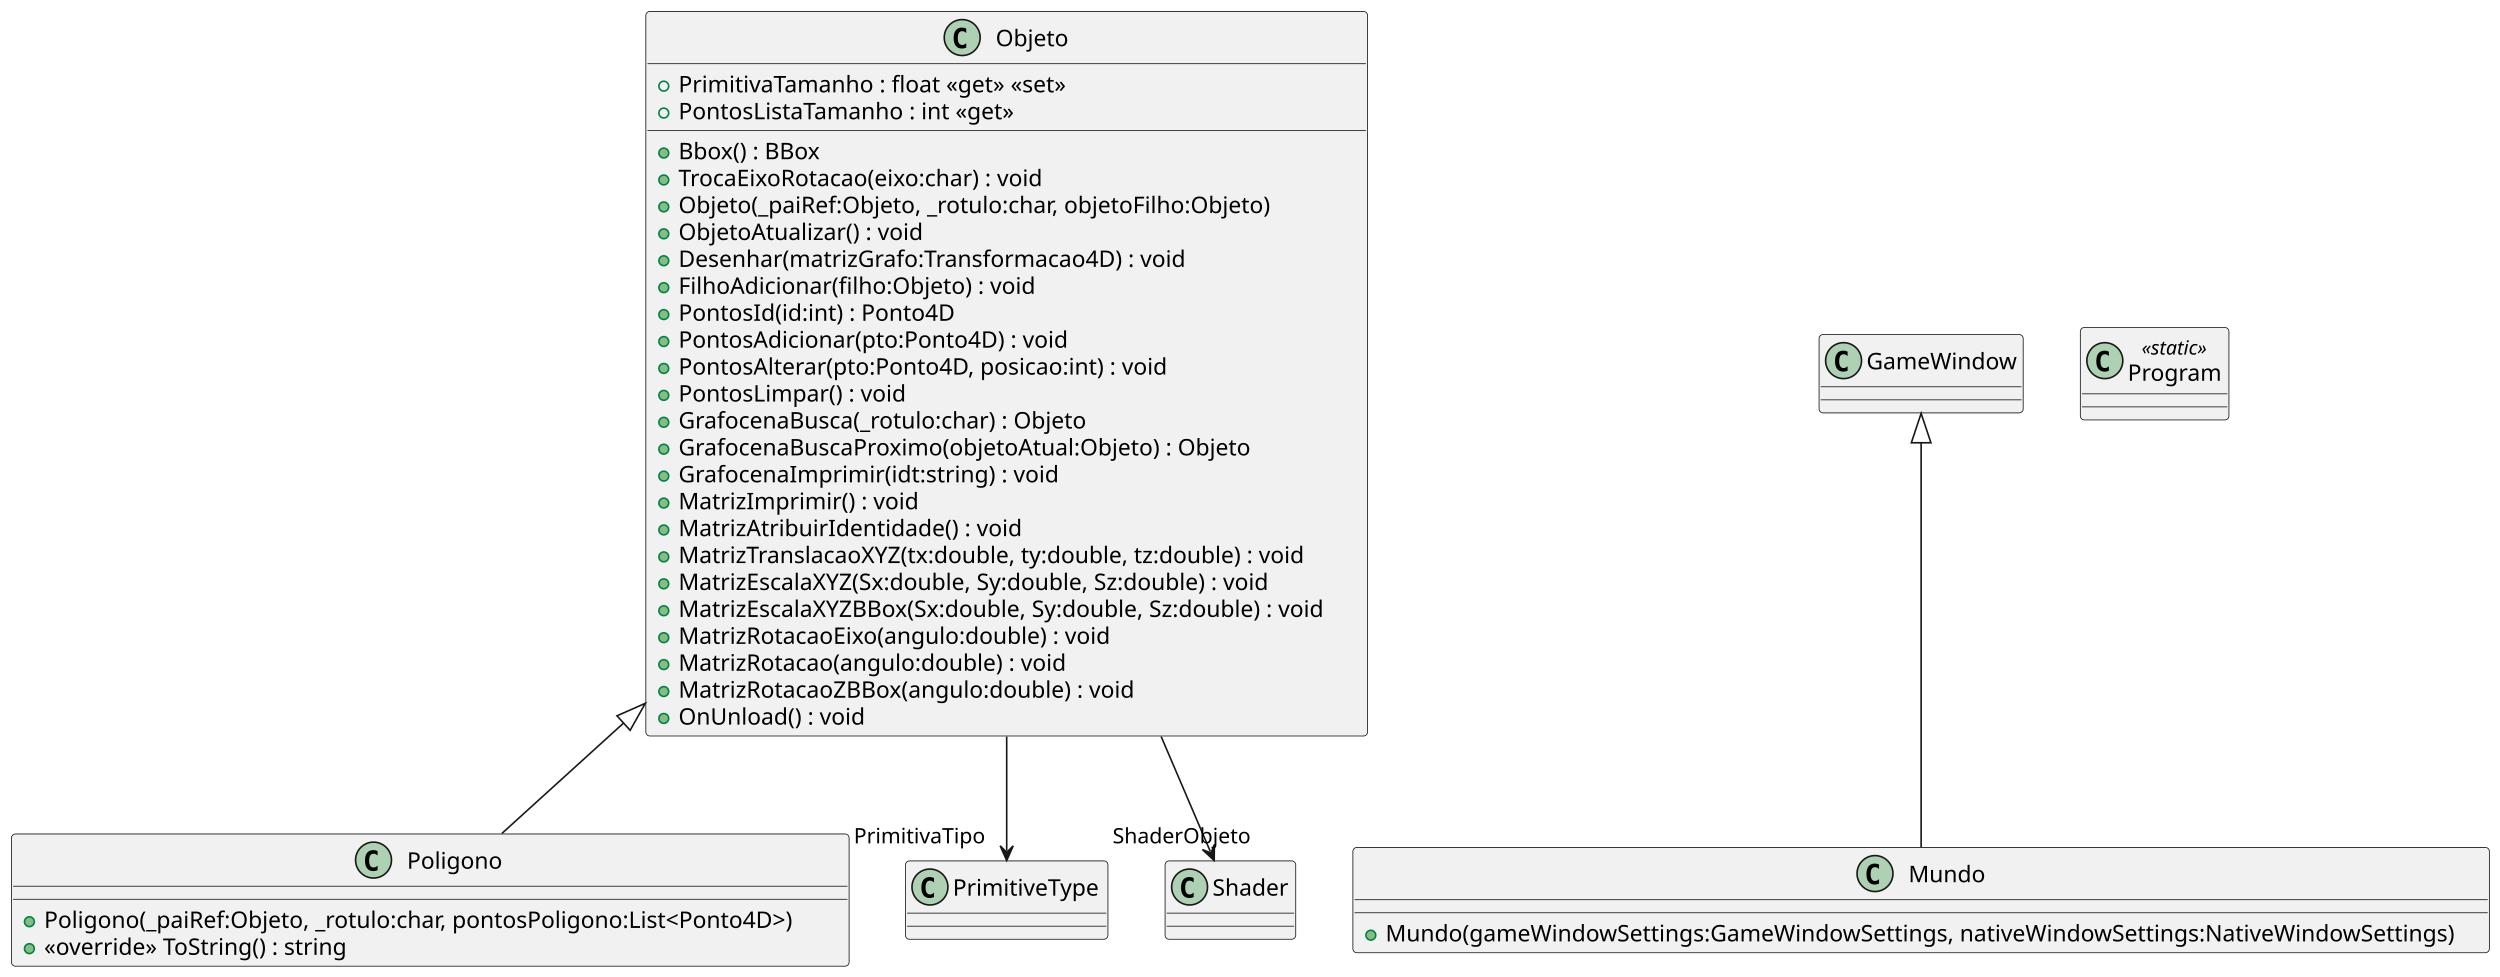
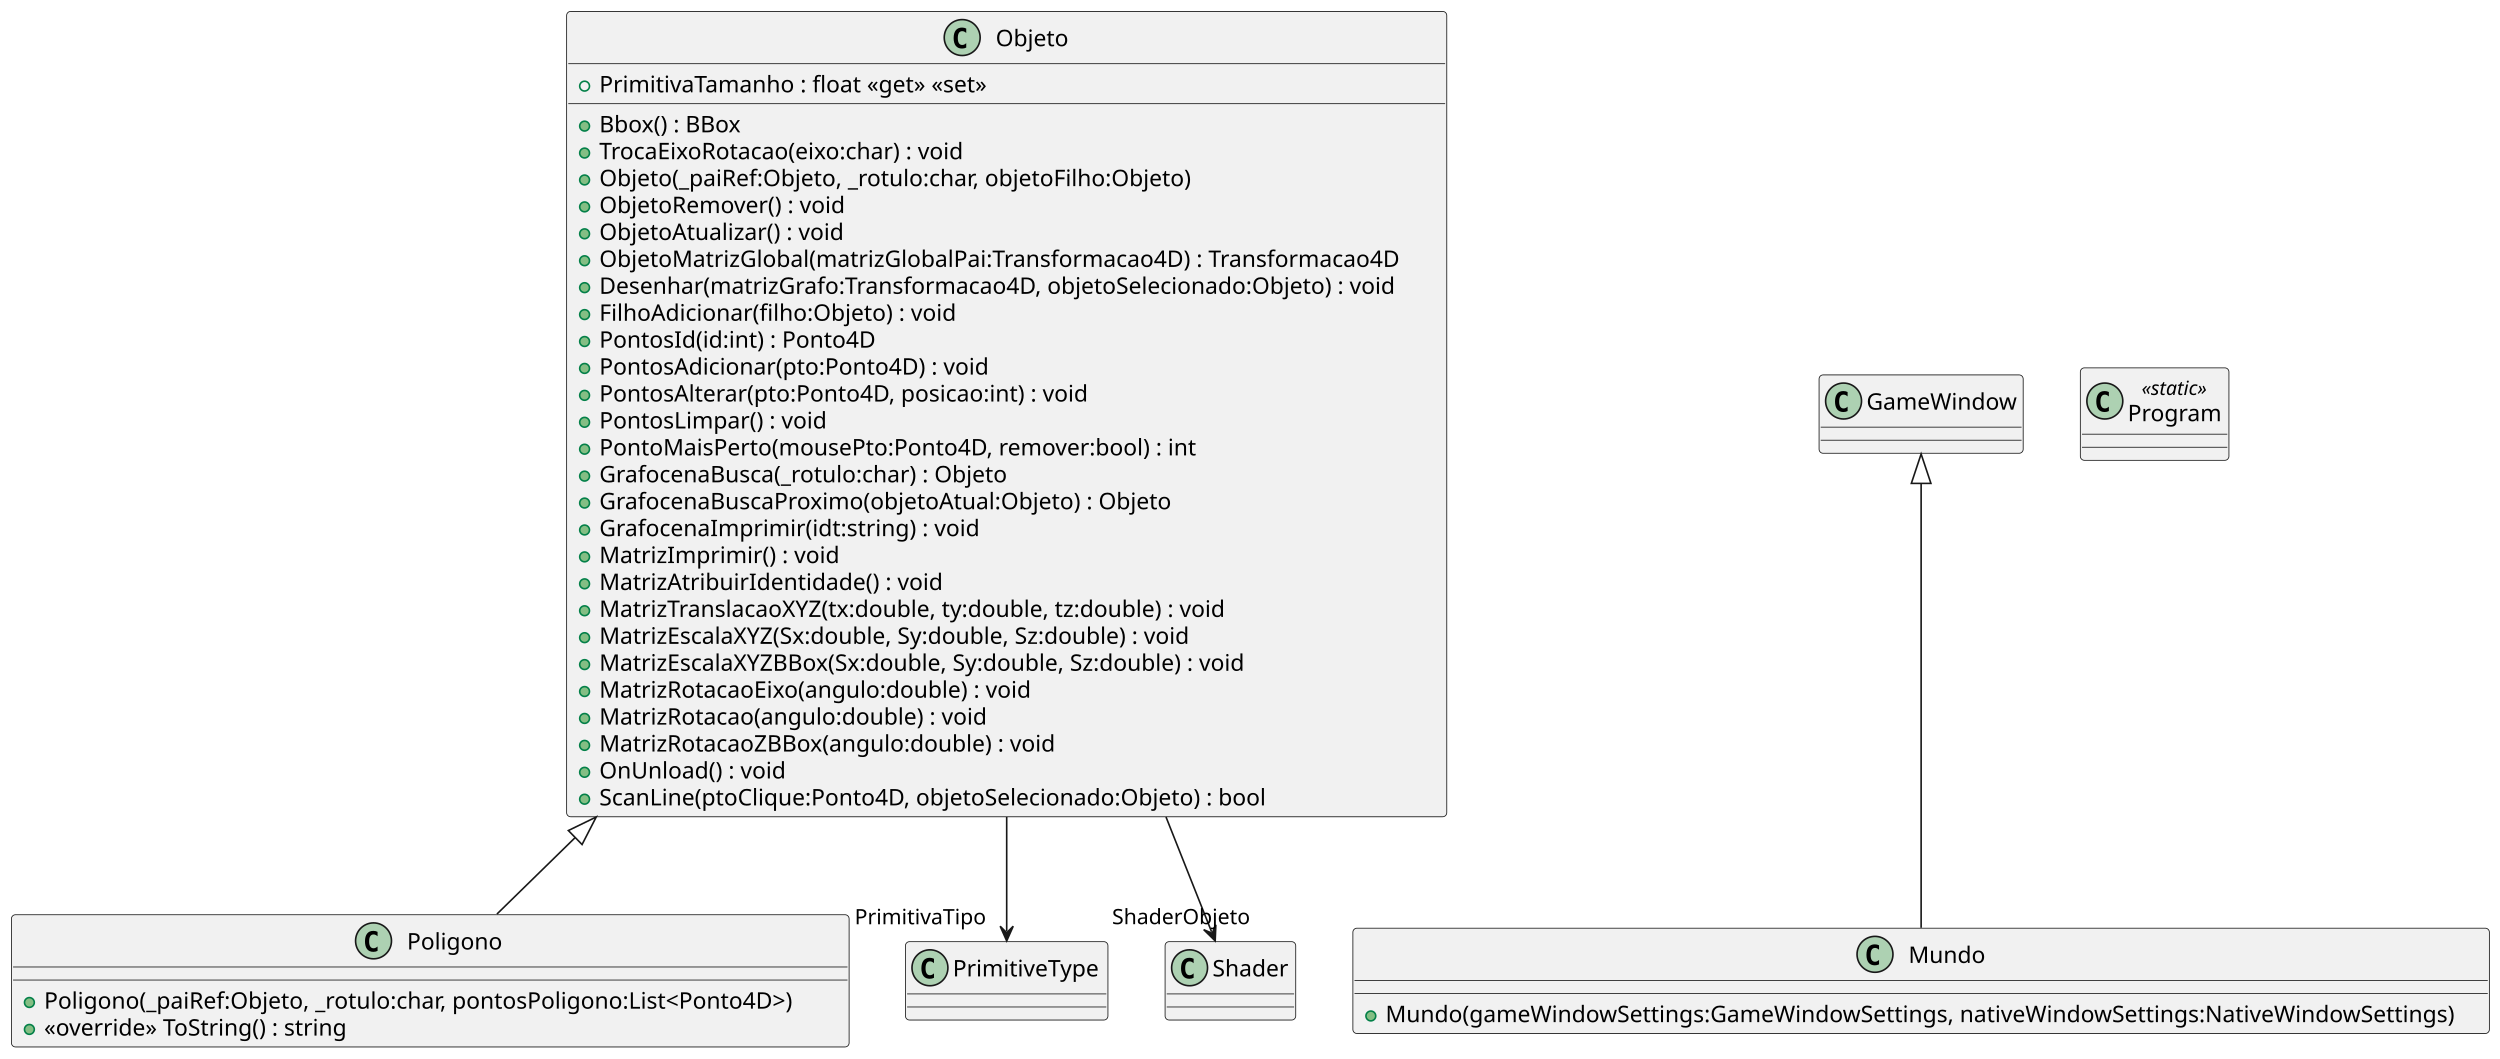
- <svg xmlns="http://www.w3.org/2000/svg" contentStyleType="text/css" height="598px" preserveAspectRatio="none" style="width:1531px;height:598px;background:#FFFFFF;" version="1.1" viewBox="0 0 1531 598" width="1531px" zoomAndPan="magnify">
+ <svg xmlns="http://www.w3.org/2000/svg" contentStyleType="text/css" height="648px" preserveAspectRatio="none" style="width:1531px;height:648px;background:#FFFFFF;" version="1.1" viewBox="0 0 1531 648" width="1531px" zoomAndPan="magnify">
  <defs />
  <g>
    <g id="elem_Poligono">
-       <rect codeLine="1" fill="#F1F1F1" height="80.977" id="Poligono" rx="2.5" ry="2.5" style="stroke:#181818;stroke-width:0.5;" width="513" x="7" y="510.72" />
-       <ellipse cx="228.75" cy="526.72" fill="#ADD1B2" rx="11" ry="11" style="stroke:#181818;stroke-width:1.0;" />
-       <path d="M231.223,532.863 Q230.642,533.162 230.003,533.311 Q229.364,533.461 228.658,533.461 Q226.151,533.461 224.832,531.809 Q223.512,530.157 223.512,527.036 Q223.512,523.907 224.832,522.255 Q226.151,520.603 228.658,520.603 Q229.364,520.603 230.011,520.752 Q230.659,520.902 231.223,521.201 L231.223,523.923 Q230.592,523.342 229.999,523.072 Q229.405,522.803 228.774,522.803 Q227.43,522.803 226.745,523.869 Q226.06,524.936 226.06,527.036 Q226.06,529.128 226.745,530.194 Q227.43,531.261 228.774,531.261 Q229.405,531.261 229.999,530.991 Q230.592,530.721 231.223,530.14 Z " fill="#000000" />
-       <text fill="#000000" font-family="sans-serif" font-size="14" lengthAdjust="spacing" textLength="61" x="249.25" y="532.011">Poligono</text>
-       <line style="stroke:#181818;stroke-width:0.5;" x1="8" x2="519" y1="542.72" y2="542.72" />
-       <line style="stroke:#181818;stroke-width:0.5;" x1="8" x2="519" y1="550.72" y2="550.72" />
-       <ellipse cx="18" cy="564.464" fill="#84BE84" rx="3" ry="3" style="stroke:#038048;stroke-width:1.0;" />
-       <text fill="#000000" font-family="sans-serif" font-size="14" lengthAdjust="spacing" textLength="487" x="27" y="568.255">Poligono(_paiRef:Objeto, _rotulo:char, pontosPoligono:List&lt;Ponto4D&gt;)</text>
-       <ellipse cx="18" cy="580.952" fill="#84BE84" rx="3" ry="3" style="stroke:#038048;stroke-width:1.0;" />
-       <text fill="#000000" font-family="sans-serif" font-size="14" lengthAdjust="spacing" textLength="196" x="27" y="584.743">«override» ToString() : string</text>
+       <rect codeLine="1" fill="#F1F1F1" height="80.977" id="Poligono" rx="2.5" ry="2.5" style="stroke:#181818;stroke-width:0.5;" width="513" x="7" y="560.18" />
+       <ellipse cx="228.75" cy="576.18" fill="#ADD1B2" rx="11" ry="11" style="stroke:#181818;stroke-width:1.0;" />
+       <path d="M231.223,582.323 Q230.642,582.622 230.003,582.771 Q229.364,582.921 228.658,582.921 Q226.151,582.921 224.832,581.269 Q223.512,579.617 223.512,576.496 Q223.512,573.366 224.832,571.715 Q226.151,570.063 228.658,570.063 Q229.364,570.063 230.011,570.212 Q230.659,570.362 231.223,570.66 L231.223,573.383 Q230.592,572.802 229.999,572.532 Q229.405,572.263 228.774,572.263 Q227.43,572.263 226.745,573.329 Q226.06,574.396 226.06,576.496 Q226.06,578.588 226.745,579.654 Q227.43,580.721 228.774,580.721 Q229.405,580.721 229.999,580.451 Q230.592,580.182 231.223,579.6 Z " fill="#000000" />
+       <text fill="#000000" font-family="sans-serif" font-size="14" lengthAdjust="spacing" textLength="61" x="249.25" y="581.471">Poligono</text>
+       <line style="stroke:#181818;stroke-width:0.5;" x1="8" x2="519" y1="592.18" y2="592.18" />
+       <line style="stroke:#181818;stroke-width:0.5;" x1="8" x2="519" y1="600.18" y2="600.18" />
+       <ellipse cx="18" cy="613.924" fill="#84BE84" rx="3" ry="3" style="stroke:#038048;stroke-width:1.0;" />
+       <text fill="#000000" font-family="sans-serif" font-size="14" lengthAdjust="spacing" textLength="487" x="27" y="617.715">Poligono(_paiRef:Objeto, _rotulo:char, pontosPoligono:List&lt;Ponto4D&gt;)</text>
+       <ellipse cx="18" cy="630.412" fill="#84BE84" rx="3" ry="3" style="stroke:#038048;stroke-width:1.0;" />
+       <text fill="#000000" font-family="sans-serif" font-size="14" lengthAdjust="spacing" textLength="196" x="27" y="634.203">«override» ToString() : string</text>
    </g>
    <g id="elem_Objeto">
-       <rect codeLine="1" fill="#F1F1F1" height="443.719" id="Objeto" rx="2.5" ry="2.5" style="stroke:#181818;stroke-width:0.5;" width="442" x="395.5" y="7" />
+       <rect codeLine="1" fill="#F1F1F1" height="493.184" id="Objeto" rx="2.5" ry="2.5" style="stroke:#181818;stroke-width:0.5;" width="539" x="347" y="7" />
      <ellipse cx="589.25" cy="23" fill="#ADD1B2" rx="11" ry="11" style="stroke:#181818;stroke-width:1.0;" />
      <path d="M591.723,29.143 Q591.142,29.442 590.503,29.591 Q589.864,29.741 589.158,29.741 Q586.651,29.741 585.332,28.089 Q584.012,26.437 584.012,23.316 Q584.012,20.186 585.332,18.535 Q586.651,16.883 589.158,16.883 Q589.864,16.883 590.511,17.032 Q591.159,17.182 591.723,17.48 L591.723,20.203 Q591.092,19.622 590.499,19.352 Q589.905,19.082 589.274,19.082 Q587.93,19.082 587.245,20.149 Q586.56,21.216 586.56,23.316 Q586.56,25.408 587.245,26.474 Q587.93,27.541 589.274,27.541 Q589.905,27.541 590.499,27.271 Q591.092,27.002 591.723,26.42 Z " fill="#000000" />
      <text fill="#000000" font-family="sans-serif" font-size="14" lengthAdjust="spacing" textLength="46" x="609.75" y="28.291">Objeto</text>
-       <line style="stroke:#181818;stroke-width:0.5;" x1="396.5" x2="836.5" y1="39" y2="39" />
-       <ellipse cx="406.5" cy="52.744" fill="none" rx="3" ry="3" style="stroke:#038048;stroke-width:1.0;" />
-       <text fill="#000000" font-family="sans-serif" font-size="14" lengthAdjust="spacing" textLength="245" x="415.5" y="56.535">PrimitivaTamanho : float «get» «set»</text>
-       <ellipse cx="406.5" cy="69.232" fill="none" rx="3" ry="3" style="stroke:#038048;stroke-width:1.0;" />
-       <text fill="#000000" font-family="sans-serif" font-size="14" lengthAdjust="spacing" textLength="213" x="415.5" y="73.023">PontosListaTamanho : int «get»</text>
-       <line style="stroke:#181818;stroke-width:0.5;" x1="396.5" x2="836.5" y1="79.977" y2="79.977" />
-       <ellipse cx="406.5" cy="93.721" fill="#84BE84" rx="3" ry="3" style="stroke:#038048;stroke-width:1.0;" />
-       <text fill="#000000" font-family="sans-serif" font-size="14" lengthAdjust="spacing" textLength="91" x="415.5" y="97.512">Bbox() : BBox</text>
-       <ellipse cx="406.5" cy="110.209" fill="#84BE84" rx="3" ry="3" style="stroke:#038048;stroke-width:1.0;" />
-       <text fill="#000000" font-family="sans-serif" font-size="14" lengthAdjust="spacing" textLength="239" x="415.5" y="114">TrocaEixoRotacao(eixo:char) : void</text>
-       <ellipse cx="406.5" cy="126.697" fill="#84BE84" rx="3" ry="3" style="stroke:#038048;stroke-width:1.0;" />
-       <text fill="#000000" font-family="sans-serif" font-size="14" lengthAdjust="spacing" textLength="383" x="415.5" y="130.488">Objeto(_paiRef:Objeto, _rotulo:char, objetoFilho:Objeto)</text>
-       <ellipse cx="406.5" cy="143.185" fill="#84BE84" rx="3" ry="3" style="stroke:#038048;stroke-width:1.0;" />
-       <text fill="#000000" font-family="sans-serif" font-size="14" lengthAdjust="spacing" textLength="159" x="415.5" y="146.977">ObjetoAtualizar() : void</text>
-       <ellipse cx="406.5" cy="159.674" fill="#84BE84" rx="3" ry="3" style="stroke:#038048;stroke-width:1.0;" />
-       <text fill="#000000" font-family="sans-serif" font-size="14" lengthAdjust="spacing" textLength="325" x="415.5" y="163.465">Desenhar(matrizGrafo:Transformacao4D) : void</text>
-       <ellipse cx="406.5" cy="176.162" fill="#84BE84" rx="3" ry="3" style="stroke:#038048;stroke-width:1.0;" />
-       <text fill="#000000" font-family="sans-serif" font-size="14" lengthAdjust="spacing" textLength="232" x="415.5" y="179.953">FilhoAdicionar(filho:Objeto) : void</text>
-       <ellipse cx="406.5" cy="192.65" fill="#84BE84" rx="3" ry="3" style="stroke:#038048;stroke-width:1.0;" />
-       <text fill="#000000" font-family="sans-serif" font-size="14" lengthAdjust="spacing" textLength="176" x="415.5" y="196.441">PontosId(id:int) : Ponto4D</text>
-       <ellipse cx="406.5" cy="209.139" fill="#84BE84" rx="3" ry="3" style="stroke:#038048;stroke-width:1.0;" />
-       <text fill="#000000" font-family="sans-serif" font-size="14" lengthAdjust="spacing" textLength="250" x="415.5" y="212.93">PontosAdicionar(pto:Ponto4D) : void</text>
-       <ellipse cx="406.5" cy="225.627" fill="#84BE84" rx="3" ry="3" style="stroke:#038048;stroke-width:1.0;" />
-       <text fill="#000000" font-family="sans-serif" font-size="14" lengthAdjust="spacing" textLength="314" x="415.5" y="229.418">PontosAlterar(pto:Ponto4D, posicao:int) : void</text>
-       <ellipse cx="406.5" cy="242.115" fill="#84BE84" rx="3" ry="3" style="stroke:#038048;stroke-width:1.0;" />
-       <text fill="#000000" font-family="sans-serif" font-size="14" lengthAdjust="spacing" textLength="145" x="415.5" y="245.906">PontosLimpar() : void</text>
-       <ellipse cx="406.5" cy="258.603" fill="#84BE84" rx="3" ry="3" style="stroke:#038048;stroke-width:1.0;" />
-       <text fill="#000000" font-family="sans-serif" font-size="14" lengthAdjust="spacing" textLength="260" x="415.5" y="262.394">GrafocenaBusca(_rotulo:char) : Objeto</text>
-       <ellipse cx="406.5" cy="275.092" fill="#84BE84" rx="3" ry="3" style="stroke:#038048;stroke-width:1.0;" />
-       <text fill="#000000" font-family="sans-serif" font-size="14" lengthAdjust="spacing" textLength="365" x="415.5" y="278.883">GrafocenaBuscaProximo(objetoAtual:Objeto) : Objeto</text>
-       <ellipse cx="406.5" cy="291.58" fill="#84BE84" rx="3" ry="3" style="stroke:#038048;stroke-width:1.0;" />
-       <text fill="#000000" font-family="sans-serif" font-size="14" lengthAdjust="spacing" textLength="242" x="415.5" y="295.371">GrafocenaImprimir(idt:string) : void</text>
-       <ellipse cx="406.5" cy="308.068" fill="#84BE84" rx="3" ry="3" style="stroke:#038048;stroke-width:1.0;" />
-       <text fill="#000000" font-family="sans-serif" font-size="14" lengthAdjust="spacing" textLength="153" x="415.5" y="311.859">MatrizImprimir() : void</text>
-       <ellipse cx="406.5" cy="324.557" fill="#84BE84" rx="3" ry="3" style="stroke:#038048;stroke-width:1.0;" />
-       <text fill="#000000" font-family="sans-serif" font-size="14" lengthAdjust="spacing" textLength="220" x="415.5" y="328.348">MatrizAtribuirIdentidade() : void</text>
-       <ellipse cx="406.5" cy="341.045" fill="#84BE84" rx="3" ry="3" style="stroke:#038048;stroke-width:1.0;" />
-       <text fill="#000000" font-family="sans-serif" font-size="14" lengthAdjust="spacing" textLength="406" x="415.5" y="344.836">MatrizTranslacaoXYZ(tx:double, ty:double, tz:double) : void</text>
-       <ellipse cx="406.5" cy="357.533" fill="#84BE84" rx="3" ry="3" style="stroke:#038048;stroke-width:1.0;" />
-       <text fill="#000000" font-family="sans-serif" font-size="14" lengthAdjust="spacing" textLength="382" x="415.5" y="361.324">MatrizEscalaXYZ(Sx:double, Sy:double, Sz:double) : void</text>
-       <ellipse cx="406.5" cy="374.022" fill="#84BE84" rx="3" ry="3" style="stroke:#038048;stroke-width:1.0;" />
-       <text fill="#000000" font-family="sans-serif" font-size="14" lengthAdjust="spacing" textLength="416" x="415.5" y="377.812">MatrizEscalaXYZBBox(Sx:double, Sy:double, Sz:double) : void</text>
-       <ellipse cx="406.5" cy="390.51" fill="#84BE84" rx="3" ry="3" style="stroke:#038048;stroke-width:1.0;" />
-       <text fill="#000000" font-family="sans-serif" font-size="14" lengthAdjust="spacing" textLength="279" x="415.5" y="394.301">MatrizRotacaoEixo(angulo:double) : void</text>
-       <ellipse cx="406.5" cy="406.998" fill="#84BE84" rx="3" ry="3" style="stroke:#038048;stroke-width:1.0;" />
-       <text fill="#000000" font-family="sans-serif" font-size="14" lengthAdjust="spacing" textLength="249" x="415.5" y="410.789">MatrizRotacao(angulo:double) : void</text>
-       <ellipse cx="406.5" cy="423.486" fill="#84BE84" rx="3" ry="3" style="stroke:#038048;stroke-width:1.0;" />
-       <text fill="#000000" font-family="sans-serif" font-size="14" lengthAdjust="spacing" textLength="291" x="415.5" y="427.277">MatrizRotacaoZBBox(angulo:double) : void</text>
-       <ellipse cx="406.5" cy="439.975" fill="#84BE84" rx="3" ry="3" style="stroke:#038048;stroke-width:1.0;" />
-       <text fill="#000000" font-family="sans-serif" font-size="14" lengthAdjust="spacing" textLength="120" x="415.5" y="443.766">OnUnload() : void</text>
+       <line style="stroke:#181818;stroke-width:0.5;" x1="348" x2="885" y1="39" y2="39" />
+       <ellipse cx="358" cy="52.744" fill="none" rx="3" ry="3" style="stroke:#038048;stroke-width:1.0;" />
+       <text fill="#000000" font-family="sans-serif" font-size="14" lengthAdjust="spacing" textLength="245" x="367" y="56.535">PrimitivaTamanho : float «get» «set»</text>
+       <line style="stroke:#181818;stroke-width:0.5;" x1="348" x2="885" y1="63.488" y2="63.488" />
+       <ellipse cx="358" cy="77.232" fill="#84BE84" rx="3" ry="3" style="stroke:#038048;stroke-width:1.0;" />
+       <text fill="#000000" font-family="sans-serif" font-size="14" lengthAdjust="spacing" textLength="91" x="367" y="81.023">Bbox() : BBox</text>
+       <ellipse cx="358" cy="93.721" fill="#84BE84" rx="3" ry="3" style="stroke:#038048;stroke-width:1.0;" />
+       <text fill="#000000" font-family="sans-serif" font-size="14" lengthAdjust="spacing" textLength="239" x="367" y="97.512">TrocaEixoRotacao(eixo:char) : void</text>
+       <ellipse cx="358" cy="110.209" fill="#84BE84" rx="3" ry="3" style="stroke:#038048;stroke-width:1.0;" />
+       <text fill="#000000" font-family="sans-serif" font-size="14" lengthAdjust="spacing" textLength="383" x="367" y="114">Objeto(_paiRef:Objeto, _rotulo:char, objetoFilho:Objeto)</text>
+       <ellipse cx="358" cy="126.697" fill="#84BE84" rx="3" ry="3" style="stroke:#038048;stroke-width:1.0;" />
+       <text fill="#000000" font-family="sans-serif" font-size="14" lengthAdjust="spacing" textLength="157" x="367" y="130.488">ObjetoRemover() : void</text>
+       <ellipse cx="358" cy="143.185" fill="#84BE84" rx="3" ry="3" style="stroke:#038048;stroke-width:1.0;" />
+       <text fill="#000000" font-family="sans-serif" font-size="14" lengthAdjust="spacing" textLength="159" x="367" y="146.977">ObjetoAtualizar() : void</text>
+       <ellipse cx="358" cy="159.674" fill="#84BE84" rx="3" ry="3" style="stroke:#038048;stroke-width:1.0;" />
+       <text fill="#000000" font-family="sans-serif" font-size="14" lengthAdjust="spacing" textLength="513" x="367" y="163.465">ObjetoMatrizGlobal(matrizGlobalPai:Transformacao4D) : Transformacao4D</text>
+       <ellipse cx="358" cy="176.162" fill="#84BE84" rx="3" ry="3" style="stroke:#038048;stroke-width:1.0;" />
+       <text fill="#000000" font-family="sans-serif" font-size="14" lengthAdjust="spacing" textLength="510" x="367" y="179.953">Desenhar(matrizGrafo:Transformacao4D, objetoSelecionado:Objeto) : void</text>
+       <ellipse cx="358" cy="192.65" fill="#84BE84" rx="3" ry="3" style="stroke:#038048;stroke-width:1.0;" />
+       <text fill="#000000" font-family="sans-serif" font-size="14" lengthAdjust="spacing" textLength="232" x="367" y="196.441">FilhoAdicionar(filho:Objeto) : void</text>
+       <ellipse cx="358" cy="209.139" fill="#84BE84" rx="3" ry="3" style="stroke:#038048;stroke-width:1.0;" />
+       <text fill="#000000" font-family="sans-serif" font-size="14" lengthAdjust="spacing" textLength="176" x="367" y="212.93">PontosId(id:int) : Ponto4D</text>
+       <ellipse cx="358" cy="225.627" fill="#84BE84" rx="3" ry="3" style="stroke:#038048;stroke-width:1.0;" />
+       <text fill="#000000" font-family="sans-serif" font-size="14" lengthAdjust="spacing" textLength="250" x="367" y="229.418">PontosAdicionar(pto:Ponto4D) : void</text>
+       <ellipse cx="358" cy="242.115" fill="#84BE84" rx="3" ry="3" style="stroke:#038048;stroke-width:1.0;" />
+       <text fill="#000000" font-family="sans-serif" font-size="14" lengthAdjust="spacing" textLength="314" x="367" y="245.906">PontosAlterar(pto:Ponto4D, posicao:int) : void</text>
+       <ellipse cx="358" cy="258.603" fill="#84BE84" rx="3" ry="3" style="stroke:#038048;stroke-width:1.0;" />
+       <text fill="#000000" font-family="sans-serif" font-size="14" lengthAdjust="spacing" textLength="145" x="367" y="262.394">PontosLimpar() : void</text>
+       <ellipse cx="358" cy="275.092" fill="#84BE84" rx="3" ry="3" style="stroke:#038048;stroke-width:1.0;" />
+       <text fill="#000000" font-family="sans-serif" font-size="14" lengthAdjust="spacing" textLength="378" x="367" y="278.883">PontoMaisPerto(mousePto:Ponto4D, remover:bool) : int</text>
+       <ellipse cx="358" cy="291.58" fill="#84BE84" rx="3" ry="3" style="stroke:#038048;stroke-width:1.0;" />
+       <text fill="#000000" font-family="sans-serif" font-size="14" lengthAdjust="spacing" textLength="260" x="367" y="295.371">GrafocenaBusca(_rotulo:char) : Objeto</text>
+       <ellipse cx="358" cy="308.068" fill="#84BE84" rx="3" ry="3" style="stroke:#038048;stroke-width:1.0;" />
+       <text fill="#000000" font-family="sans-serif" font-size="14" lengthAdjust="spacing" textLength="365" x="367" y="311.859">GrafocenaBuscaProximo(objetoAtual:Objeto) : Objeto</text>
+       <ellipse cx="358" cy="324.557" fill="#84BE84" rx="3" ry="3" style="stroke:#038048;stroke-width:1.0;" />
+       <text fill="#000000" font-family="sans-serif" font-size="14" lengthAdjust="spacing" textLength="242" x="367" y="328.348">GrafocenaImprimir(idt:string) : void</text>
+       <ellipse cx="358" cy="341.045" fill="#84BE84" rx="3" ry="3" style="stroke:#038048;stroke-width:1.0;" />
+       <text fill="#000000" font-family="sans-serif" font-size="14" lengthAdjust="spacing" textLength="153" x="367" y="344.836">MatrizImprimir() : void</text>
+       <ellipse cx="358" cy="357.533" fill="#84BE84" rx="3" ry="3" style="stroke:#038048;stroke-width:1.0;" />
+       <text fill="#000000" font-family="sans-serif" font-size="14" lengthAdjust="spacing" textLength="220" x="367" y="361.324">MatrizAtribuirIdentidade() : void</text>
+       <ellipse cx="358" cy="374.022" fill="#84BE84" rx="3" ry="3" style="stroke:#038048;stroke-width:1.0;" />
+       <text fill="#000000" font-family="sans-serif" font-size="14" lengthAdjust="spacing" textLength="406" x="367" y="377.812">MatrizTranslacaoXYZ(tx:double, ty:double, tz:double) : void</text>
+       <ellipse cx="358" cy="390.51" fill="#84BE84" rx="3" ry="3" style="stroke:#038048;stroke-width:1.0;" />
+       <text fill="#000000" font-family="sans-serif" font-size="14" lengthAdjust="spacing" textLength="382" x="367" y="394.301">MatrizEscalaXYZ(Sx:double, Sy:double, Sz:double) : void</text>
+       <ellipse cx="358" cy="406.998" fill="#84BE84" rx="3" ry="3" style="stroke:#038048;stroke-width:1.0;" />
+       <text fill="#000000" font-family="sans-serif" font-size="14" lengthAdjust="spacing" textLength="416" x="367" y="410.789">MatrizEscalaXYZBBox(Sx:double, Sy:double, Sz:double) : void</text>
+       <ellipse cx="358" cy="423.486" fill="#84BE84" rx="3" ry="3" style="stroke:#038048;stroke-width:1.0;" />
+       <text fill="#000000" font-family="sans-serif" font-size="14" lengthAdjust="spacing" textLength="279" x="367" y="427.277">MatrizRotacaoEixo(angulo:double) : void</text>
+       <ellipse cx="358" cy="439.975" fill="#84BE84" rx="3" ry="3" style="stroke:#038048;stroke-width:1.0;" />
+       <text fill="#000000" font-family="sans-serif" font-size="14" lengthAdjust="spacing" textLength="249" x="367" y="443.766">MatrizRotacao(angulo:double) : void</text>
+       <ellipse cx="358" cy="456.463" fill="#84BE84" rx="3" ry="3" style="stroke:#038048;stroke-width:1.0;" />
+       <text fill="#000000" font-family="sans-serif" font-size="14" lengthAdjust="spacing" textLength="291" x="367" y="460.254">MatrizRotacaoZBBox(angulo:double) : void</text>
+       <ellipse cx="358" cy="472.951" fill="#84BE84" rx="3" ry="3" style="stroke:#038048;stroke-width:1.0;" />
+       <text fill="#000000" font-family="sans-serif" font-size="14" lengthAdjust="spacing" textLength="120" x="367" y="476.742">OnUnload() : void</text>
+       <ellipse cx="358" cy="489.44" fill="#84BE84" rx="3" ry="3" style="stroke:#038048;stroke-width:1.0;" />
+       <text fill="#000000" font-family="sans-serif" font-size="14" lengthAdjust="spacing" textLength="428" x="367" y="493.231">ScanLine(ptoClique:Ponto4D, objetoSelecionado:Objeto) : bool</text>
    </g>
    <g id="elem_Mundo">
-       <rect codeLine="1" fill="#F1F1F1" height="64.488" id="Mundo" rx="2.5" ry="2.5" style="stroke:#181818;stroke-width:0.5;" width="696" x="828.5" y="518.97" />
-       <ellipse cx="1148.25" cy="534.97" fill="#ADD1B2" rx="11" ry="11" style="stroke:#181818;stroke-width:1.0;" />
-       <path d="M1150.723,541.113 Q1150.142,541.412 1149.503,541.561 Q1148.864,541.711 1148.158,541.711 Q1145.651,541.711 1144.332,540.059 Q1143.012,538.407 1143.012,535.286 Q1143.012,532.157 1144.332,530.505 Q1145.651,528.853 1148.158,528.853 Q1148.864,528.853 1149.511,529.002 Q1150.159,529.152 1150.723,529.451 L1150.723,532.173 Q1150.092,531.592 1149.499,531.322 Q1148.905,531.053 1148.274,531.053 Q1146.93,531.053 1146.245,532.119 Q1145.56,533.186 1145.56,535.286 Q1145.56,537.378 1146.245,538.444 Q1146.93,539.511 1148.274,539.511 Q1148.905,539.511 1149.499,539.241 Q1150.092,538.971 1150.723,538.39 Z " fill="#000000" />
-       <text fill="#000000" font-family="sans-serif" font-size="14" lengthAdjust="spacing" textLength="48" x="1168.75" y="540.261">Mundo</text>
-       <line style="stroke:#181818;stroke-width:0.5;" x1="829.5" x2="1523.5" y1="550.97" y2="550.97" />
-       <line style="stroke:#181818;stroke-width:0.5;" x1="829.5" x2="1523.5" y1="558.97" y2="558.97" />
-       <ellipse cx="839.5" cy="572.714" fill="#84BE84" rx="3" ry="3" style="stroke:#038048;stroke-width:1.0;" />
-       <text fill="#000000" font-family="sans-serif" font-size="14" lengthAdjust="spacing" textLength="670" x="848.5" y="576.505">Mundo(gameWindowSettings:GameWindowSettings, nativeWindowSettings:NativeWindowSettings)</text>
+       <rect codeLine="1" fill="#F1F1F1" height="64.488" id="Mundo" rx="2.5" ry="2.5" style="stroke:#181818;stroke-width:0.5;" width="696" x="828.5" y="568.43" />
+       <ellipse cx="1148.25" cy="584.43" fill="#ADD1B2" rx="11" ry="11" style="stroke:#181818;stroke-width:1.0;" />
+       <path d="M1150.723,590.573 Q1150.142,590.872 1149.503,591.021 Q1148.864,591.171 1148.158,591.171 Q1145.651,591.171 1144.332,589.519 Q1143.012,587.867 1143.012,584.746 Q1143.012,581.616 1144.332,579.965 Q1145.651,578.313 1148.158,578.313 Q1148.864,578.313 1149.511,578.462 Q1150.159,578.612 1150.723,578.91 L1150.723,581.633 Q1150.092,581.052 1149.499,580.782 Q1148.905,580.513 1148.274,580.513 Q1146.93,580.513 1146.245,581.579 Q1145.56,582.646 1145.56,584.746 Q1145.56,586.838 1146.245,587.904 Q1146.93,588.971 1148.274,588.971 Q1148.905,588.971 1149.499,588.701 Q1150.092,588.432 1150.723,587.85 Z " fill="#000000" />
+       <text fill="#000000" font-family="sans-serif" font-size="14" lengthAdjust="spacing" textLength="48" x="1168.75" y="589.721">Mundo</text>
+       <line style="stroke:#181818;stroke-width:0.5;" x1="829.5" x2="1523.5" y1="600.43" y2="600.43" />
+       <line style="stroke:#181818;stroke-width:0.5;" x1="829.5" x2="1523.5" y1="608.43" y2="608.43" />
+       <ellipse cx="839.5" cy="622.174" fill="#84BE84" rx="3" ry="3" style="stroke:#038048;stroke-width:1.0;" />
+       <text fill="#000000" font-family="sans-serif" font-size="14" lengthAdjust="spacing" textLength="670" x="848.5" y="625.965">Mundo(gameWindowSettings:GameWindowSettings, nativeWindowSettings:NativeWindowSettings)</text>
    </g>
    <g id="elem_GameWindow">
-       <rect fill="#F1F1F1" height="48" id="GameWindow" rx="2.5" ry="2.5" style="stroke:#181818;stroke-width:0.5;" width="125" x="1114" y="204.86" />
-       <ellipse cx="1129" cy="220.86" fill="#ADD1B2" rx="11" ry="11" style="stroke:#181818;stroke-width:1.0;" />
-       <path d="M1131.473,227.003 Q1130.892,227.302 1130.253,227.451 Q1129.614,227.601 1128.908,227.601 Q1126.401,227.601 1125.082,225.949 Q1123.762,224.297 1123.762,221.176 Q1123.762,218.047 1125.082,216.395 Q1126.401,214.743 1128.908,214.743 Q1129.614,214.743 1130.261,214.892 Q1130.909,215.042 1131.473,215.34 L1131.473,218.063 Q1130.842,217.482 1130.249,217.212 Q1129.655,216.942 1129.024,216.942 Q1127.68,216.942 1126.995,218.009 Q1126.31,219.076 1126.31,221.176 Q1126.31,223.268 1126.995,224.334 Q1127.68,225.401 1129.024,225.401 Q1129.655,225.401 1130.249,225.131 Q1130.842,224.862 1131.473,224.28 Z " fill="#000000" />
-       <text fill="#000000" font-family="sans-serif" font-size="14" lengthAdjust="spacing" textLength="93" x="1143" y="226.151">GameWindow</text>
-       <line style="stroke:#181818;stroke-width:0.5;" x1="1115" x2="1238" y1="236.86" y2="236.86" />
-       <line style="stroke:#181818;stroke-width:0.5;" x1="1115" x2="1238" y1="244.86" y2="244.86" />
+       <rect fill="#F1F1F1" height="48" id="GameWindow" rx="2.5" ry="2.5" style="stroke:#181818;stroke-width:0.5;" width="125" x="1114" y="229.59" />
+       <ellipse cx="1129" cy="245.59" fill="#ADD1B2" rx="11" ry="11" style="stroke:#181818;stroke-width:1.0;" />
+       <path d="M1131.473,251.733 Q1130.892,252.032 1130.253,252.181 Q1129.614,252.331 1128.908,252.331 Q1126.401,252.331 1125.082,250.679 Q1123.762,249.027 1123.762,245.906 Q1123.762,242.776 1125.082,241.125 Q1126.401,239.473 1128.908,239.473 Q1129.614,239.473 1130.261,239.622 Q1130.909,239.772 1131.473,240.071 L1131.473,242.793 Q1130.842,242.212 1130.249,241.942 Q1129.655,241.673 1129.024,241.673 Q1127.68,241.673 1126.995,242.739 Q1126.31,243.806 1126.31,245.906 Q1126.31,247.998 1126.995,249.064 Q1127.68,250.131 1129.024,250.131 Q1129.655,250.131 1130.249,249.861 Q1130.842,249.591 1131.473,249.01 Z " fill="#000000" />
+       <text fill="#000000" font-family="sans-serif" font-size="14" lengthAdjust="spacing" textLength="93" x="1143" y="250.881">GameWindow</text>
+       <line style="stroke:#181818;stroke-width:0.5;" x1="1115" x2="1238" y1="261.59" y2="261.59" />
+       <line style="stroke:#181818;stroke-width:0.5;" x1="1115" x2="1238" y1="269.59" y2="269.59" />
    </g>
    <g id="elem_PrimitiveType">
-       <rect fill="#F1F1F1" height="48" id="PrimitiveType" rx="2.5" ry="2.5" style="stroke:#181818;stroke-width:0.5;" width="124" x="554.5" y="527.21" />
-       <ellipse cx="569.5" cy="543.21" fill="#ADD1B2" rx="11" ry="11" style="stroke:#181818;stroke-width:1.0;" />
-       <path d="M571.973,549.353 Q571.392,549.652 570.753,549.801 Q570.114,549.951 569.408,549.951 Q566.901,549.951 565.582,548.299 Q564.262,546.647 564.262,543.526 Q564.262,540.396 565.582,538.745 Q566.901,537.093 569.408,537.093 Q570.114,537.093 570.761,537.242 Q571.409,537.392 571.973,537.691 L571.973,540.413 Q571.342,539.832 570.749,539.562 Q570.155,539.293 569.524,539.293 Q568.18,539.293 567.495,540.359 Q566.81,541.426 566.81,543.526 Q566.81,545.618 567.495,546.684 Q568.18,547.751 569.524,547.751 Q570.155,547.751 570.749,547.481 Q571.342,547.212 571.973,546.63 Z " fill="#000000" />
-       <text fill="#000000" font-family="sans-serif" font-size="14" lengthAdjust="spacing" textLength="92" x="583.5" y="548.501">PrimitiveType</text>
-       <line style="stroke:#181818;stroke-width:0.5;" x1="555.5" x2="677.5" y1="559.21" y2="559.21" />
-       <line style="stroke:#181818;stroke-width:0.5;" x1="555.5" x2="677.5" y1="567.21" y2="567.21" />
+       <rect fill="#F1F1F1" height="48" id="PrimitiveType" rx="2.5" ry="2.5" style="stroke:#181818;stroke-width:0.5;" width="124" x="554.5" y="576.67" />
+       <ellipse cx="569.5" cy="592.67" fill="#ADD1B2" rx="11" ry="11" style="stroke:#181818;stroke-width:1.0;" />
+       <path d="M571.973,598.813 Q571.392,599.112 570.753,599.261 Q570.114,599.411 569.408,599.411 Q566.901,599.411 565.582,597.759 Q564.262,596.107 564.262,592.986 Q564.262,589.856 565.582,588.205 Q566.901,586.553 569.408,586.553 Q570.114,586.553 570.761,586.702 Q571.409,586.852 571.973,587.15 L571.973,589.873 Q571.342,589.292 570.749,589.022 Q570.155,588.753 569.524,588.753 Q568.18,588.753 567.495,589.819 Q566.81,590.886 566.81,592.986 Q566.81,595.078 567.495,596.144 Q568.18,597.211 569.524,597.211 Q570.155,597.211 570.749,596.941 Q571.342,596.672 571.973,596.09 Z " fill="#000000" />
+       <text fill="#000000" font-family="sans-serif" font-size="14" lengthAdjust="spacing" textLength="92" x="583.5" y="597.961">PrimitiveType</text>
+       <line style="stroke:#181818;stroke-width:0.5;" x1="555.5" x2="677.5" y1="608.67" y2="608.67" />
+       <line style="stroke:#181818;stroke-width:0.5;" x1="555.5" x2="677.5" y1="616.67" y2="616.67" />
    </g>
    <g id="elem_Shader">
-       <rect fill="#F1F1F1" height="48" id="Shader" rx="2.5" ry="2.5" style="stroke:#181818;stroke-width:0.5;" width="80" x="713.5" y="527.21" />
-       <ellipse cx="728.5" cy="543.21" fill="#ADD1B2" rx="11" ry="11" style="stroke:#181818;stroke-width:1.0;" />
-       <path d="M730.973,549.353 Q730.392,549.652 729.753,549.801 Q729.114,549.951 728.408,549.951 Q725.901,549.951 724.582,548.299 Q723.262,546.647 723.262,543.526 Q723.262,540.396 724.582,538.745 Q725.901,537.093 728.408,537.093 Q729.114,537.093 729.761,537.242 Q730.409,537.392 730.973,537.691 L730.973,540.413 Q730.342,539.832 729.749,539.562 Q729.155,539.293 728.524,539.293 Q727.18,539.293 726.495,540.359 Q725.81,541.426 725.81,543.526 Q725.81,545.618 726.495,546.684 Q727.18,547.751 728.524,547.751 Q729.155,547.751 729.749,547.481 Q730.342,547.212 730.973,546.63 Z " fill="#000000" />
-       <text fill="#000000" font-family="sans-serif" font-size="14" lengthAdjust="spacing" textLength="48" x="742.5" y="548.501">Shader</text>
-       <line style="stroke:#181818;stroke-width:0.5;" x1="714.5" x2="792.5" y1="559.21" y2="559.21" />
-       <line style="stroke:#181818;stroke-width:0.5;" x1="714.5" x2="792.5" y1="567.21" y2="567.21" />
+       <rect fill="#F1F1F1" height="48" id="Shader" rx="2.5" ry="2.5" style="stroke:#181818;stroke-width:0.5;" width="80" x="713.5" y="576.67" />
+       <ellipse cx="728.5" cy="592.67" fill="#ADD1B2" rx="11" ry="11" style="stroke:#181818;stroke-width:1.0;" />
+       <path d="M730.973,598.813 Q730.392,599.112 729.753,599.261 Q729.114,599.411 728.408,599.411 Q725.901,599.411 724.582,597.759 Q723.262,596.107 723.262,592.986 Q723.262,589.856 724.582,588.205 Q725.901,586.553 728.408,586.553 Q729.114,586.553 729.761,586.702 Q730.409,586.852 730.973,587.15 L730.973,589.873 Q730.342,589.292 729.749,589.022 Q729.155,588.753 728.524,588.753 Q727.18,588.753 726.495,589.819 Q725.81,590.886 725.81,592.986 Q725.81,595.078 726.495,596.144 Q727.18,597.211 728.524,597.211 Q729.155,597.211 729.749,596.941 Q730.342,596.672 730.973,596.09 Z " fill="#000000" />
+       <text fill="#000000" font-family="sans-serif" font-size="14" lengthAdjust="spacing" textLength="48" x="742.5" y="597.961">Shader</text>
+       <line style="stroke:#181818;stroke-width:0.5;" x1="714.5" x2="792.5" y1="608.67" y2="608.67" />
+       <line style="stroke:#181818;stroke-width:0.5;" x1="714.5" x2="792.5" y1="616.67" y2="616.67" />
    </g>
    <g id="elem_Program">
-       <rect codeLine="1" fill="#F1F1F1" height="56.621" id="Program" rx="2.5" ry="2.5" style="stroke:#181818;stroke-width:0.5;" width="91" x="1274" y="200.55" />
-       <ellipse cx="1289" cy="220.861" fill="#ADD1B2" rx="11" ry="11" style="stroke:#181818;stroke-width:1.0;" />
-       <path d="M1291.473,227.004 Q1290.892,227.302 1290.253,227.452 Q1289.614,227.601 1288.908,227.601 Q1286.401,227.601 1285.082,225.949 Q1283.762,224.298 1283.762,221.177 Q1283.762,218.047 1285.082,216.395 Q1286.401,214.743 1288.908,214.743 Q1289.614,214.743 1290.261,214.893 Q1290.909,215.042 1291.473,215.341 L1291.473,218.064 Q1290.842,217.483 1290.249,217.213 Q1289.655,216.943 1289.024,216.943 Q1287.68,216.943 1286.995,218.01 Q1286.31,219.076 1286.31,221.177 Q1286.31,223.268 1286.995,224.335 Q1287.68,225.402 1289.024,225.402 Q1289.655,225.402 1290.249,225.132 Q1290.842,224.862 1291.473,224.281 Z " fill="#000000" />
-       <text fill="#000000" font-family="sans-serif" font-size="12" font-style="italic" lengthAdjust="spacing" textLength="42" x="1311.5" y="217.152">«static»</text>
-       <text fill="#000000" font-family="sans-serif" font-size="14" lengthAdjust="spacing" textLength="59" x="1303" y="233.218">Program</text>
-       <line style="stroke:#181818;stroke-width:0.5;" x1="1275" x2="1364" y1="241.171" y2="241.171" />
-       <line style="stroke:#181818;stroke-width:0.5;" x1="1275" x2="1364" y1="249.171" y2="249.171" />
+       <rect codeLine="1" fill="#F1F1F1" height="56.621" id="Program" rx="2.5" ry="2.5" style="stroke:#181818;stroke-width:0.5;" width="91" x="1274" y="225.28" />
+       <ellipse cx="1289" cy="245.59" fill="#ADD1B2" rx="11" ry="11" style="stroke:#181818;stroke-width:1.0;" />
+       <path d="M1291.473,251.734 Q1290.892,252.032 1290.253,252.182 Q1289.614,252.331 1288.908,252.331 Q1286.401,252.331 1285.082,250.679 Q1283.762,249.028 1283.762,245.906 Q1283.762,242.777 1285.082,241.125 Q1286.401,239.473 1288.908,239.473 Q1289.614,239.473 1290.261,239.623 Q1290.909,239.772 1291.473,240.071 L1291.473,242.794 Q1290.842,242.213 1290.249,241.943 Q1289.655,241.673 1289.024,241.673 Q1287.68,241.673 1286.995,242.74 Q1286.31,243.806 1286.31,245.906 Q1286.31,247.998 1286.995,249.065 Q1287.68,250.132 1289.024,250.132 Q1289.655,250.132 1290.249,249.862 Q1290.842,249.592 1291.473,249.011 Z " fill="#000000" />
+       <text fill="#000000" font-family="sans-serif" font-size="12" font-style="italic" lengthAdjust="spacing" textLength="42" x="1311.5" y="241.882">«static»</text>
+       <text fill="#000000" font-family="sans-serif" font-size="14" lengthAdjust="spacing" textLength="59" x="1303" y="257.948">Program</text>
+       <line style="stroke:#181818;stroke-width:0.5;" x1="1275" x2="1364" y1="265.901" y2="265.901" />
+       <line style="stroke:#181818;stroke-width:0.5;" x1="1275" x2="1364" y1="273.901" y2="273.901" />
    </g>
    <g id="link_Objeto_Poligono">
-       <path codeLine="5" d="M381.869,442.794 C348.569,473.004 330.88,489.06 307.32,510.44 " fill="none" id="Objeto-backto-Poligono" style="stroke:#181818;stroke-width:1.0;" />
-       <polygon fill="none" points="395.2,430.7,377.837,438.351,385.9,447.238,395.2,430.7" style="stroke:#181818;stroke-width:1.0;" />
+       <path codeLine="5" d="M352.26,512.905 C329.22,535.435 321.13,543.33 304.32,559.77 " fill="none" id="Objeto-backto-Poligono" style="stroke:#181818;stroke-width:1.0;" />
+       <polygon fill="none" points="365.13,500.32,348.065,508.615,356.455,517.194,365.13,500.32" style="stroke:#181818;stroke-width:1.0;" />
    </g>
    <g id="link_GameWindow_Mundo">
-       <path codeLine="4" d="M1176.5,271.16 C1176.5,327.74 1176.5,454.48 1176.5,518.7 " fill="none" id="GameWindow-backto-Mundo" style="stroke:#181818;stroke-width:1.0;" />
-       <polygon fill="none" points="1176.5,253.16,1170.5,271.16,1182.5,271.16,1176.5,253.16" style="stroke:#181818;stroke-width:1.0;" />
+       <path codeLine="4" d="M1176.5,296.04 C1176.5,356.49 1176.5,499.68 1176.5,568.17 " fill="none" id="GameWindow-backto-Mundo" style="stroke:#181818;stroke-width:1.0;" />
+       <polygon fill="none" points="1176.5,278.04,1170.5,296.04,1182.5,296.04,1176.5,278.04" style="stroke:#181818;stroke-width:1.0;" />
    </g>
    <g id="link_Objeto_PrimitiveType">
-       <path codeLine="27" d="M616.5,451.05 C616.5,481.71 616.5,502.87 616.5,520.97 " fill="none" id="Objeto-to-PrimitiveType" style="stroke:#181818;stroke-width:1.0;" />
-       <polygon fill="#181818" points="616.5,526.97,620.5,517.97,616.5,521.97,612.5,517.97,616.5,526.97" style="stroke:#181818;stroke-width:1.0;" />
-       <text fill="#000000" font-family="sans-serif" font-size="13" lengthAdjust="spacing" textLength="83" x="522.866" y="516.445">PrimitivaTipo</text>
+       <path codeLine="30" d="M616.5,500.32 C616.5,531.16 616.5,552.16 616.5,570.21 " fill="none" id="Objeto-to-PrimitiveType" style="stroke:#181818;stroke-width:1.0;" />
+       <polygon fill="#181818" points="616.5,576.21,620.5,567.21,616.5,571.21,612.5,567.21,616.5,576.21" style="stroke:#181818;stroke-width:1.0;" />
+       <text fill="#000000" font-family="sans-serif" font-size="13" lengthAdjust="spacing" textLength="83" x="523.384" y="566.026">PrimitivaTipo</text>
    </g>
    <g id="link_Objeto_Shader">
-       <path codeLine="28" d="M711.09,451.05 C724.2,481.71 733.461,503.353 741.201,521.453 " fill="none" id="Objeto-to-Shader" style="stroke:#181818;stroke-width:1.0;" />
-       <polygon fill="#181818" points="743.56,526.97,743.699,517.122,741.594,522.373,736.343,520.268,743.56,526.97" style="stroke:#181818;stroke-width:1.0;" />
-       <text fill="#000000" font-family="sans-serif" font-size="13" lengthAdjust="spacing" textLength="84" x="681.357" y="516.445">ShaderObjeto</text>
+       <path codeLine="31" d="M714.06,500.32 C726.3,531.16 734.808,552.583 741.968,570.633 " fill="none" id="Objeto-to-Shader" style="stroke:#181818;stroke-width:1.0;" />
+       <polygon fill="#181818" points="744.18,576.21,744.58,566.369,742.336,571.562,737.143,569.319,744.18,576.21" style="stroke:#181818;stroke-width:1.0;" />
+       <text fill="#000000" font-family="sans-serif" font-size="13" lengthAdjust="spacing" textLength="84" x="681.017" y="565.964">ShaderObjeto</text>
    </g>
  </g>
</svg>
